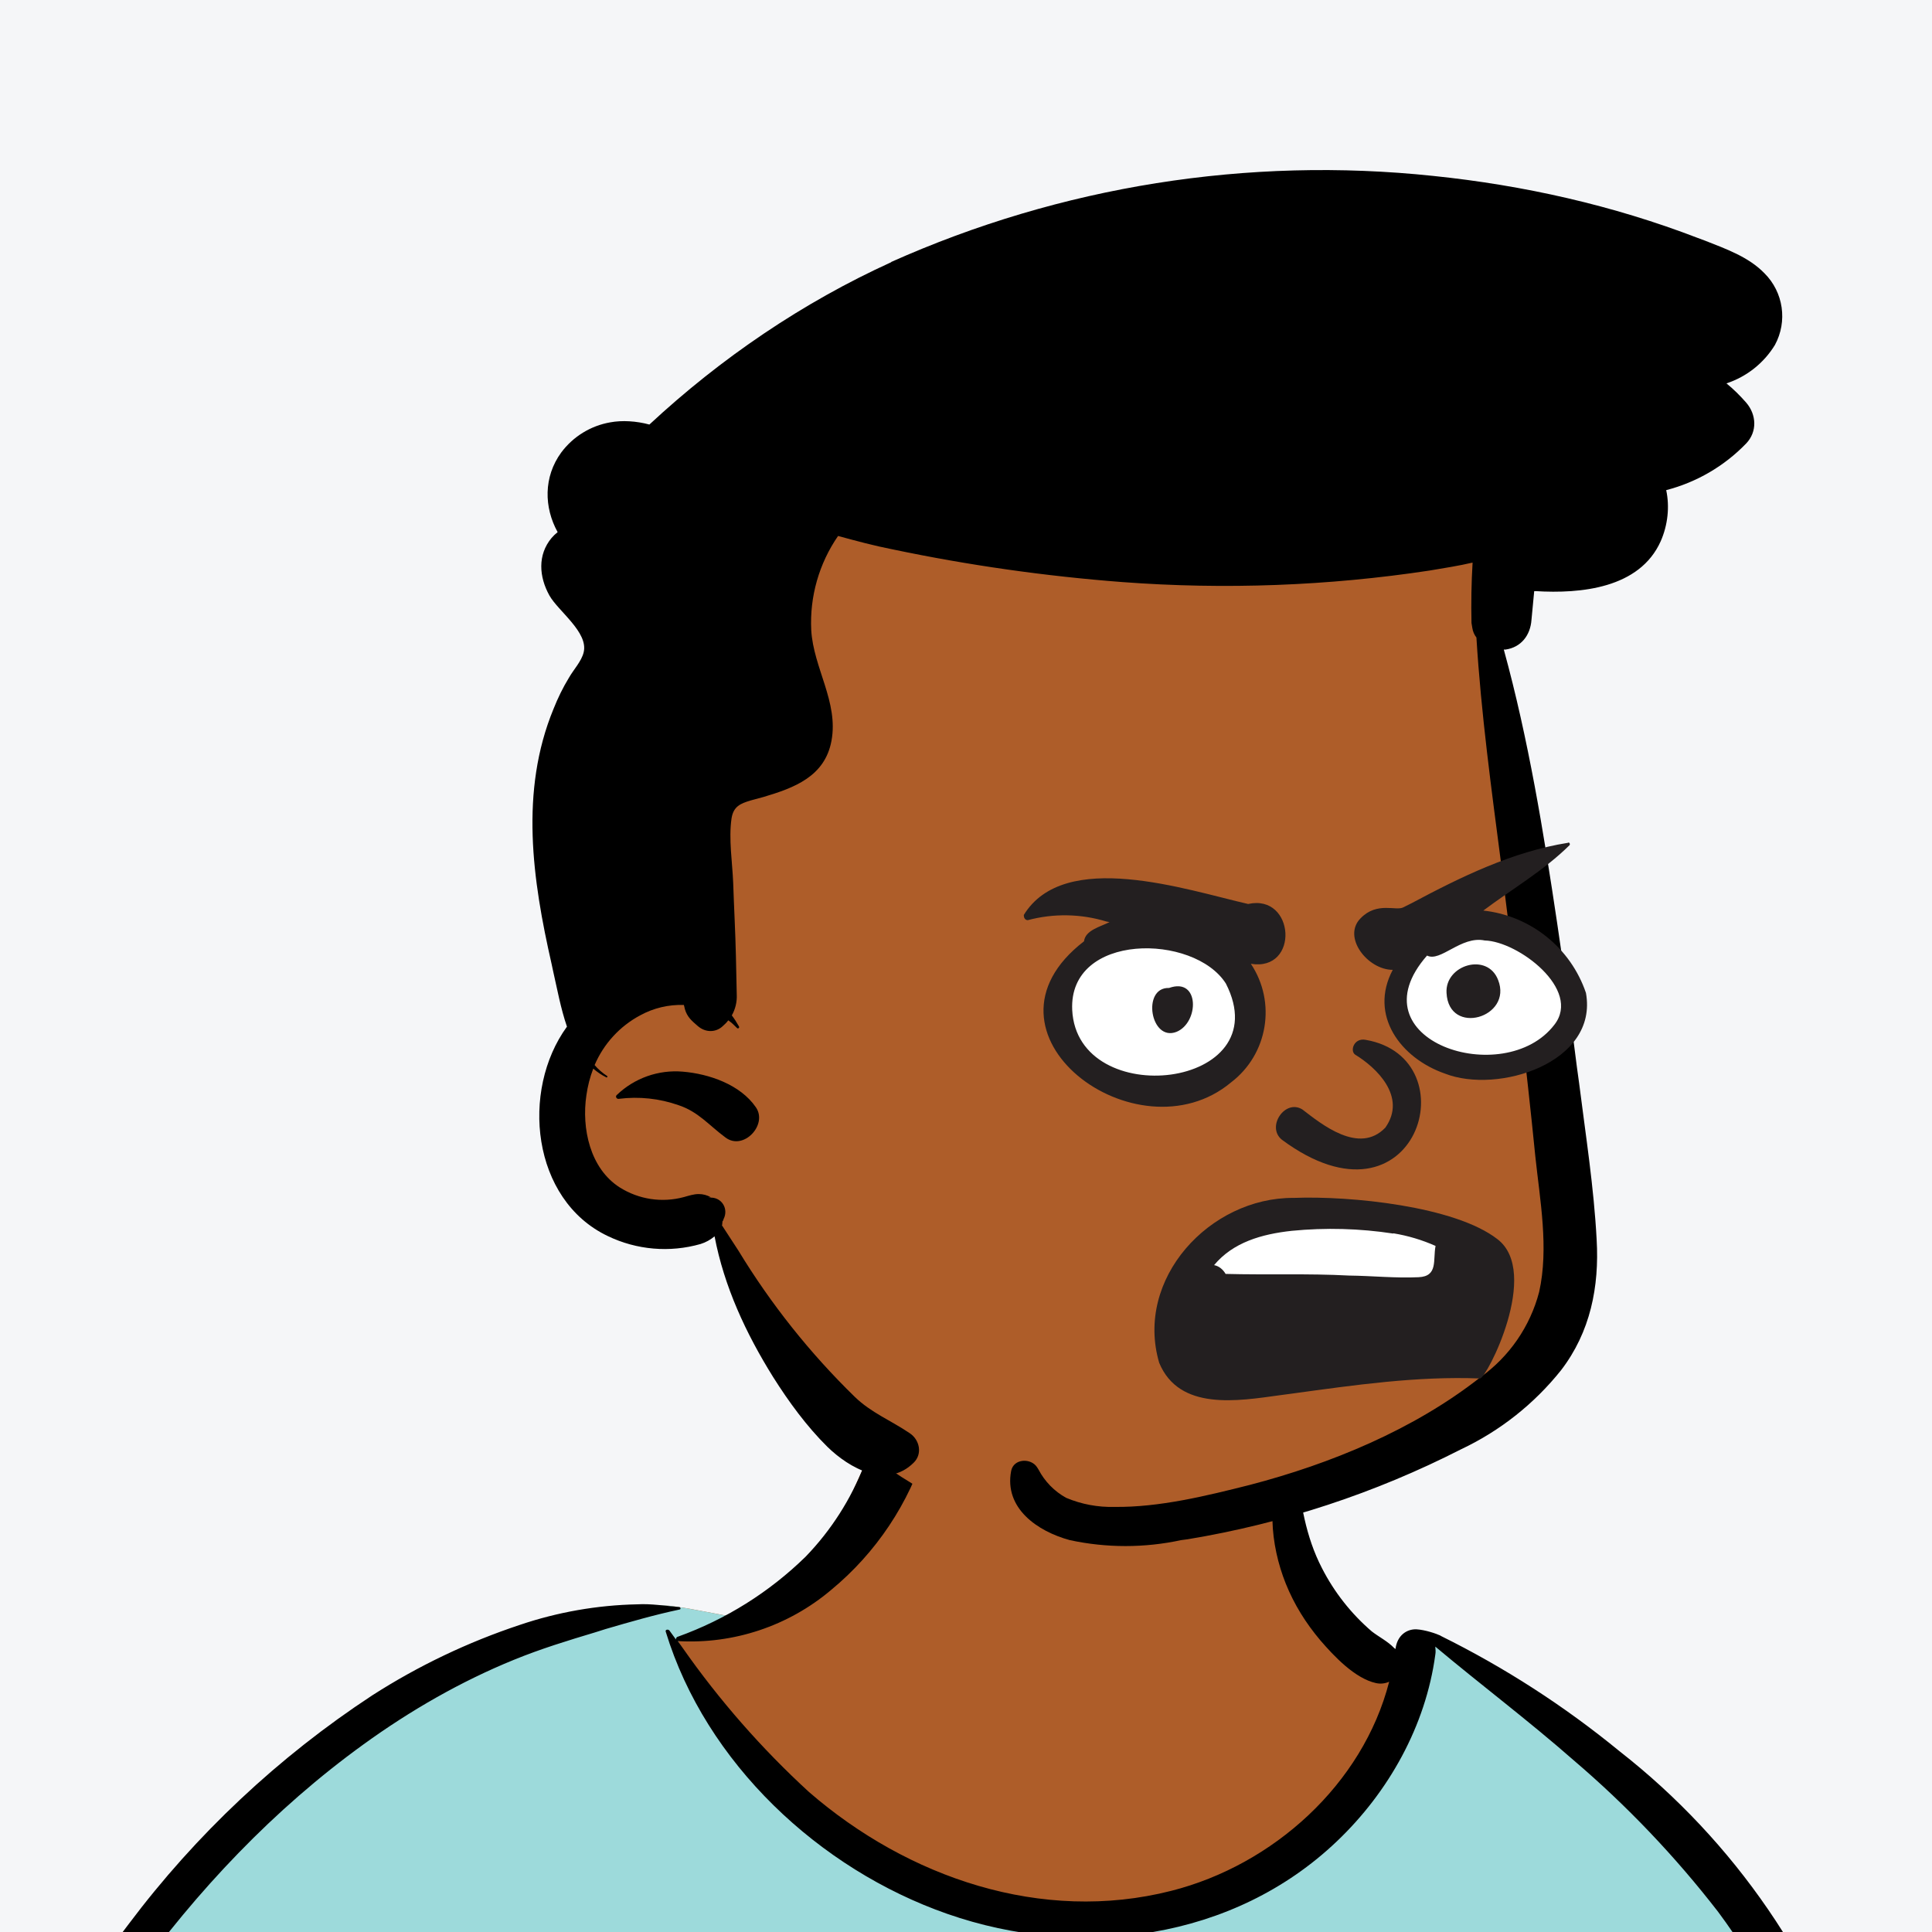
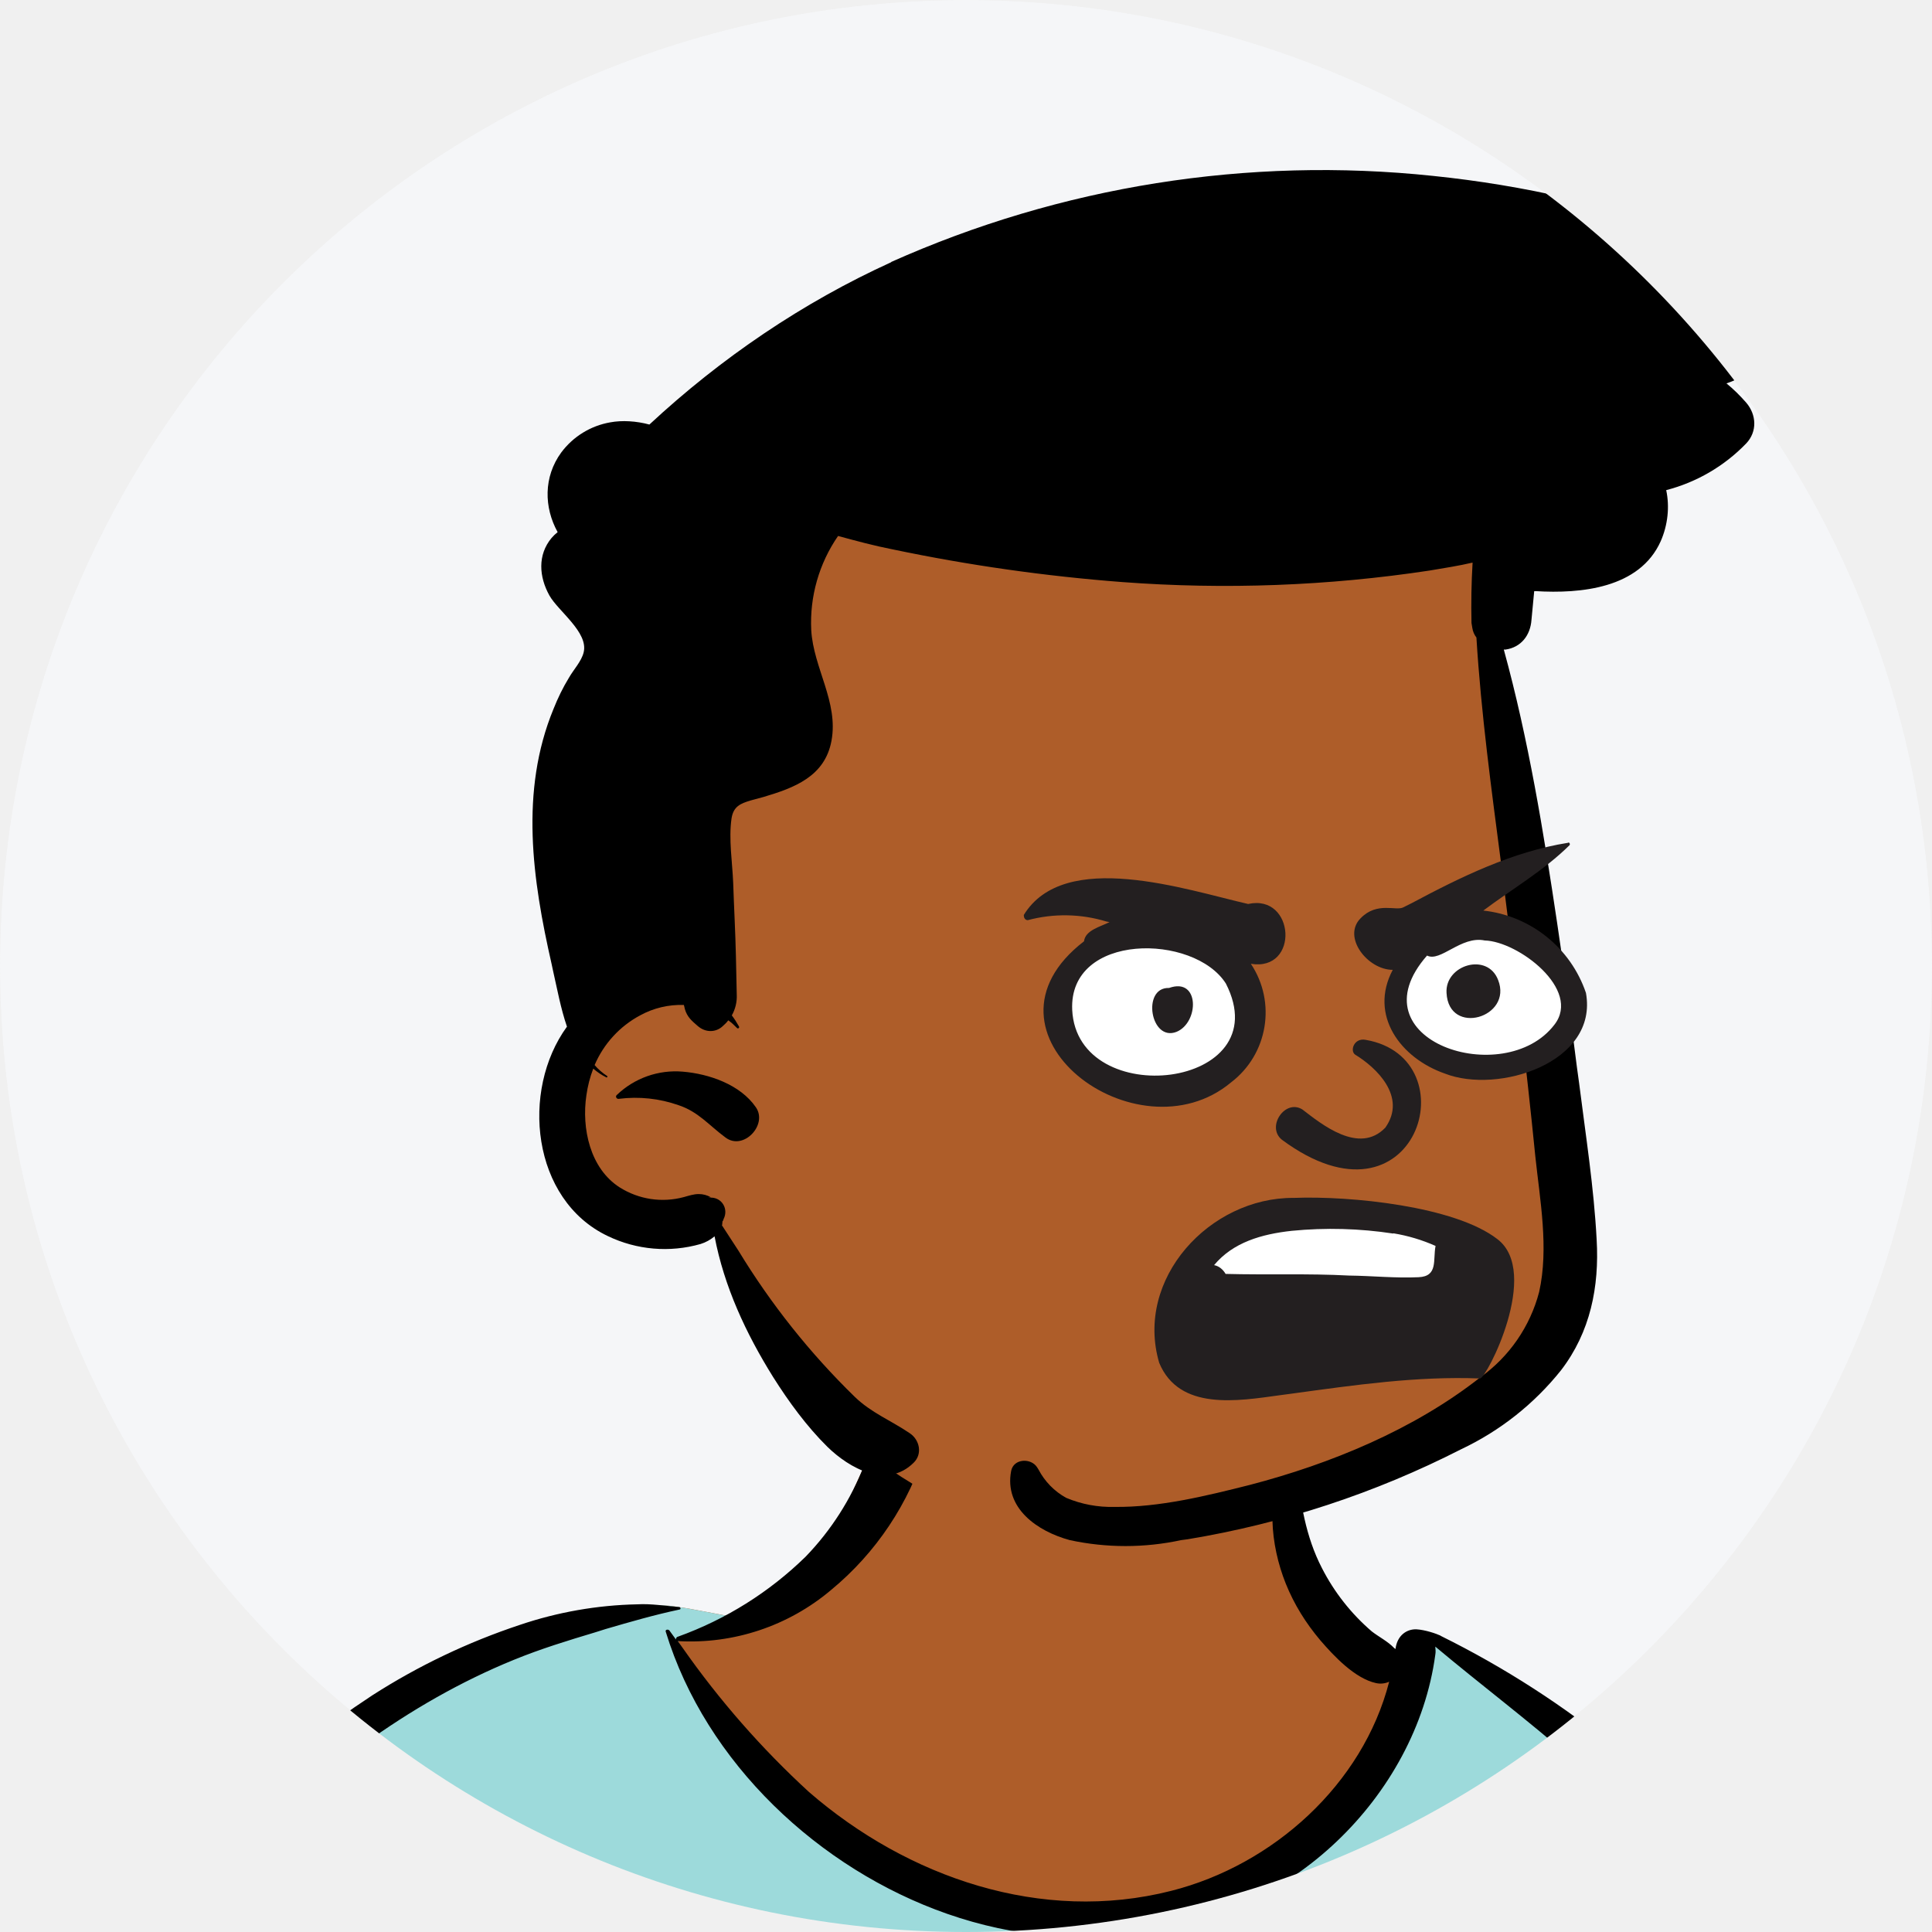
<svg xmlns="http://www.w3.org/2000/svg" viewBox="0 0 704 704" fill="none" shape-rendering="auto">
  <mask id="viewboxMask">
-     <rect width="704" height="704" rx="0" ry="0" x="0" y="0" fill="#fff" />
+     <rect width="704" height="704" rx="352" ry="352" x="0" y="0" fill="#fff" />
  </mask>
  <g mask="url(#viewboxMask)">
-     <rect fill="#f5f6f8" width="704" height="704" x="0" y="0" />
+     <rect fill="#f5f6f8" width="704" height="704" rx="352" ry="352" x="0" y="0" />
    <g fill-rule="evenodd" clip-rule="evenodd">
      <path d="M705.3 1074a2351.1 2351.1 0 0 1-15.6-101c-1-7.7-2.5-16.4 2.7-22 7.3-8 14-14.8 14.8-26.2.8-10.7-2.8-22.4-5-32.8a809.4 809.4 0 0 0-17.3-64.7c-6.6-21.7-13.9-43.2-21.3-64.6-6.9-20-13.5-40.3-22.5-59.5-17-36.5-46-63.5-81.6-81.6-9-4.5-27-20.5-36.3-24-8.5-3.4-8.5 6.3-16.9 2.6-6.7-2.9-13-6.7-16.7-13.2-4-7-14.3-16.9-15.9-25-3.3-17.4.3-32.2-12-45.3a90 90 0 0 0-41.1-23.8c-33.7-9.3-78.5-2.8-98.8 28.5-9.7 14.9-13 33-26.2 45.1-11.4 10.7-8.8 18-23.6 23.4-.9.3-23.6-4.5-24.4-4.2-16.2-3.5-31.7 6.2-46.5 11.8a325.4 325.4 0 0 0-63 32.3 399.2 399.2 0 0 0-102.3 98.5 482.5 482.5 0 0 0-76.4 161c-1.7 6.4-3.5 13-1.5 19.4 1.7 5.3 5.4 9.2 9.8 12.4 6 4.3 18 7 17.7 15.7-.1 6.6-2.4 13.5-3.5 20-1.3 7.7-2.3 15.5-3.4 23.2-4.8 35.4-8.6 71-10.3 106.6a920 920 0 0 0-.5 106c.1 2.3.8 4.5 2 6.2-1 .4-1.2 2.4.1 2.7l2.7.5a12 12 0 0 0 7 2.4l5.5.2c19.3 4 38.6 7.9 58.1 10.8 23.8 3.5 47.6 6.3 71.5 8.7 49.2 4.8 98 3.2 147.1.6a1877 1877 0 0 1 147.4-2c49.2 1.4 98.4 3.5 147.6 4.4 55 1 110-.5 164.8-5 7.5-.5 12.2-6.5 10.7-14-8.9-44.7-19-89.1-27-134Z" fill="#ae5d29" />
      <path d="m201 597.5 1.2-.4c14.5-5.7 29.6-14.8 45.4-11.4.5-.2 10.8 1.9 17.9 3.2l-6.7 7L247 598c40.7 67.1 88.8 100.7 144.3 100.7 55.5 0 97.7-33.6 126.4-100.7l4-1c.4 0 1 .2 1.5.4 9.3 3.6 27.4 19.6 36.3 24.1 35.6 18 64.5 45 81.6 81.6 8.7 18.6 15.2 38 21.8 57.5l.7 2c7.4 21.4 14.7 43 21.3 64.6 6.3 20.4 12 41 16.6 61.8l.7 2.9c2.2 10.4 5.8 22 5 32.8a29 29 0 0 1-3 10.7l-80.4 29 38.4 261.3c-35.1 1.5-70.3 2-105.5 1.3-49.2-.9-98.4-3-147.6-4.3-47.7-1.2-95.3-.7-143 1.7l-12 .6a946.3 946.3 0 0 1-139.5-1l-3.1-.3v-38.3l16.3-212.9-83-15.6-81.3-39.5a21.7 21.7 0 0 1-5.6-8.8c-1.9-6-.5-12 1-18l.5-1.3a492.8 492.8 0 0 1 76.4-161A399.3 399.3 0 0 1 138 629.7c19.8-13 40.9-23.9 63-32.3Z" fill="#9ddadb" />
      <path d="M232.2 584.6c5.1-.3 10.3.6 15.4 1 .4.1.6.8 0 .9-9 1.9-18 4.5-26.9 7.1l-3.8 1.2c-10 3-19.8 6-29.6 10-19.4 7.9-37.8 18.5-54.8 30.8C67.2 682.8 20 754.3-9.9 828.3a526 526 0 0 0-24.3 77c-.4 1.6-2 5.4-1 7 .7 1.3 3.6 2.1 5 2.9l4.5 2.3 25.2 12.9 2.3 1.1c38 18.6 78.4 34.4 121 35.5l.4-3.7a342 342 0 0 1 9.9-60c.3-1 1.6-.6 1.7.3 3 23.1 2 46.4 1 69.7-1.8 41-4.3 82.2-6.5 123.3-1.2 20.6-2.6 41-3.9 61.7-1.3 20.5-1.7 41.6-4.7 62-.6 4.6-6 7-10 6.6-4.4-.5-7.9-4.5-8-9 0-11.9 1.5-24 2.4-35.8l2.5-33.8c3.1-41.1 6.8-82.2 10.2-123.3a4771 4771 0 0 1 3.8-43.7C76.4 979.8 34.2 963-6.1 943.5c-.6 13.2-2 26.5-3.4 39.6-3.8 36.8-7.1 73.6-9.6 110.5a2254.2 2254.2 0 0 0-4.2 92.7l-.2 7c0 4.4-.5 8.5-4.3 11.7-3.7 3.3-8.9 3.5-12.6 0-5-4.6-4.2-10.9-4-17.1a1675.6 1675.6 0 0 1 1.8-47.2 1321 1321 0 0 1 10.5-109.5l2-14c3.5-26 7.5-52.7 15.5-77.9-3.1-1.5-6.2-3-9.3-4.7-5.5-2.7-11.2-5.4-16.6-8.4-4.2-2.5-7.9-5.8-9-10.8-1.4-5.5.6-11.5 2-16.9v-.4a502 502 0 0 1 26.6-80 523.2 523.2 0 0 1 67.8-117 353.8 353.8 0 0 1 88.7-83.3 239 239 0 0 1 53.8-25.7 142.6 142.6 0 0 1 42.8-7.5Zm90.1-66c6-6.5 18.1.2 15.2 8.8a108.2 108.2 0 0 1-34.7 52A79.4 79.4 0 0 1 247 598l1.7 2.4a321.1 321.1 0 0 0 46.1 52.6c36 31.2 84.8 48 132 36 37.1-9.4 69.8-38.8 79.4-76.2-1.3.6-3 .9-4.8.5-7.7-1.7-15.3-9.8-20.3-15.6-5.3-6.3-9.5-13-12.6-20.7-5.6-14-7.4-32.1.3-45.7 1-1.7 3-.7 3.3 1l.3 2.5c1.5 12.7 3.3 25 9.3 36.6a76 76 0 0 0 18.2 23.1c2.6 2 5.8 3.6 8.1 6l.5.4c.6-5 4.1-7.3 7.6-7.2 3.3.2 7.3 1.6 8.8 2.3l.1.1a341 341 0 0 1 65.1 42 259 259 0 0 1 88.4 129c7.5 25.3 11.8 51.4 16.3 77.4l2.8 16c4.2 23.9 8.9 48.4 18.4 70.7 2.5 5.7.6 11.1-5.5 13.4A1493 1493 0 0 1 688 953c3.7 16 6 32.5 8.7 48.5 6 34.1 13.2 68 19.4 102 3.2 17.5 6.1 35 9.3 52.3l4.7 25.2 2.4 13.6.1.7c.5 2.4 1 4.9.4 7.3-.8 2.7-2.9 4.6-4.8 6.6-1.6 1.6-3.8 1.6-5.7.7l-.7-.3c-3.4-1.6-6-3.2-7.3-7-.7-2.5-1-5.2-1.5-7.7a3535.6 3535.6 0 0 1-7.8-43.6l-1.6-9.1c-5.2-31.4-10.2-62.9-12.8-94.5-1-14-2.3-28.1-3.5-42.2l-.9-10.5c-1.1-13.3-2.5-27-2.7-40.5l-4.5 1.6L657 964c-5.5 2-12.5 6-18.4 5.2-2.9-.3-5-1.2-6.8-2.9 2 28.8 4.8 57.4 8.5 86a1965.7 1965.7 0 0 0 22 135c.6 3.2 1.4 6.4 1.9 9.6.5 3.7-.5 5.9-2.5 9-1.7 2.4-5 3.7-7.8 2-3.6-2.3-5.5-4.3-6.5-8.4-1-3.7-1.6-7.6-2.3-11.4a1654.2 1654.2 0 0 1-11.4-65.2c-7.8-52-12.7-104.4-15.2-156.8a1388 1388 0 0 1-1.4-77.8c0-13.3.5-26.6 1.4-39.9 1-13.4 3-26.5 4.8-39.8 0-.5.7-.5.7 0 .8 14.9 2.1 29.8 2.8 44.7.6 14.3.9 28.5 1.4 42.8.6 18.7 1.5 37.5 2.7 56.2a9.6 9.6 0 0 1 8.5-3.1c4.7-1 9.7-3.4 14.1-5l16.8-5.5 26.4-8.7a679 679 0 0 1-18-80.8l-2-12.3c-4-24.2-8.5-48.5-15.8-72a229.8 229.8 0 0 0-34.8-68.2 370.2 370.2 0 0 0-52.7-55.3C557 627 539.7 614 523 600c.1.9.2 2 0 3-3.5 25.9-17 50-35.8 67.9-37.7 36-93.6 43.4-142 26.5-46.7-16.3-88-55-102.6-102.8-.3-.8.8-1 1.3-.5l2.4 3.3c0-.4.2-.9.7-1a129 129 0 0 0 46.6-29.2 100.2 100.2 0 0 0 21.3-33.3l.4-1c1.7-5 3.2-10.2 7-14.2Z" fill="#000" />
    </g>
    <g transform="matrix(.99789 0 0 1 156 62)">
      <g fill-rule="evenodd" clip-rule="evenodd">
        <path d="M385.4 173.2c-3.8-23.3 8.8-28.2 0-50.4-19.6-41.1-73-39.4-112-42.5-43.8-1.7-88 4-128.2 21.6-9.7 4.2-19 9-27.8 14.7-7.6 4.8-6.6 14-1.8 19C80.8 185 100.7 251.2 73 303.2c-5.1 9.3-12 17.6-16.4 27.3-6.8 14.7-7.2 35.7 8.2 45.5 21.7 11.6 33.8-11.4 44.4 22 53.2 116.5 160.2 123 261.8 62.3a87.9 87.9 0 0 0 24.4-18c15-17 13.3-40.9 13.6-62 .2-12.4.2-24.9.1-37.3-.5-50.2-17.1-120-23.6-169.8Z" fill="#ae5d29" />
        <path d="M169 33.5A386.6 386.6 0 0 1 367 2.1c33 3.4 65.6 10.7 96.6 22.6l2.7 1c7.6 3 15.9 5.9 21.7 11.9a22 22 0 0 1 3.8 26.1 32.7 32.7 0 0 1-17.7 14c2.6 2.1 5 4.5 7.2 7 3.8 4.4 4.1 10.6 0 14.9a62.3 62.3 0 0 1-29.2 17c1.3 6 .6 12.7-2 18.6-7.7 17.2-29.2 19.2-45.7 18.2h-.5l-1 10.5c-.4 5.6-3.8 10-9.5 10.8h-.6c9 32.7 14.5 66.3 19.5 99.8 2.6 17.4 5 34.9 7.2 52.4l.8 5.8c2.4 19 5.4 38 6.4 57 1 17.2-2.3 33.7-13 47.6a102.8 102.8 0 0 1-36.5 28.8 342.8 342.8 0 0 1-99.9 32.8l-2.3.3a96.6 96.6 0 0 1-40.7 0c-11.8-3.2-24-11.6-21.4-25.2.9-4.6 7.3-4.8 9.5-1.3l.5.8a25 25 0 0 0 10.1 10.3 42.6 42.6 0 0 0 17.6 3.3c16.4.2 33.5-4 49.4-8 29.6-7.7 60-20.2 84.2-39.2a55.4 55.4 0 0 0 21.5-31.1c3.6-16 .3-33.5-1.4-49.5-3.3-33.2-7.4-66.3-11.6-99.4l-.8-6.6c-3.6-27.6-7.4-55.3-9.1-83-.8-1-1.3-2.2-1.5-3.5l-.3-1.8a269.4 269.4 0 0 1 .4-22c-5.1 1.2-10.4 2-15.7 2.9-37 5.6-74.8 7-112.2 4.2a650.9 650.9 0 0 1-83.8-11.9c-6.7-1.3-13.4-3.1-20-4.9a55.5 55.5 0 0 0-9.8 34.3c.8 13.8 10 26.2 7.4 40.3-2.4 13.1-13.7 17.2-24.8 20.5l-4.8 1.3c-3.6 1.1-6.2 2.1-6.9 6.5-1.1 7.5.3 16 .6 23.5.3 9 .8 17.9 1 26.8l.3 13.9a14 14 0 0 1-1.8 7.6c1 1.3 1.8 2.6 2.6 4 .3.5-.3 1-.7.6-1-1-2-2-3.2-2.8-.5.7-1.2 1.4-2 2.1-2.4 2.3-6.2 2.5-9.1 0l-.8-.7c-2.1-1.8-3.6-3.4-4.2-6.6l-.1-.4a31 31 0 0 0-16 3.8 37 37 0 0 0-16.6 18.1 21 21 0 0 0 4.6 4c.2.2 0 .6-.3.5-1.8-.9-3.4-2-4.8-3.2a44 44 0 0 0-2.5 9.7c-1.8 12 1.3 26.7 12.2 33.6a29.5 29.5 0 0 0 23.4 3.5c1.8-.5 3.6-1.1 5.4-1.1 1.6 0 3.1.4 4.5 1.2h-.4c-1 .1-.7.1.6.1 4 .2 6.2 4.3 4.4 7.8l-.2.6-.2.2-.1 1v.2l-.1.2v.1l6 9.2a270.8 270.8 0 0 0 42.5 53.3c6 5.8 13.2 8.6 20 13.2 3.7 2.4 4.8 7.6 1.5 10.8-9.8 9.7-23.5 2-31.5-5.8-7.6-7.5-14.1-16.4-19.8-25.4-10-16-17.9-33-21.4-51.3a14.6 14.6 0 0 1-5.1 2.8 47.9 47.9 0 0 1-33.9-2.9c-27.8-13.2-31.9-53-14.9-76.3-2.3-6.7-3.6-13.9-5-20l-.6-2.8c-7-30.7-11.7-63 .7-93 1.6-4 3.4-7.7 5.6-11.3 1.7-3 4.6-6 5.4-9.3 1.8-7.3-9.3-15-12.5-20.7-3.8-6.8-4.4-14.8.8-21a16 16 0 0 1 2.2-2.1c-5-9-5.2-20.1 1.3-29a28.4 28.4 0 0 1 17.9-11c4.3-.8 9.5-.5 14.3.8 26.1-24.2 56-44.5 88.4-59.2ZM68.9 337a31 31 0 0 1 24.1-8.5c9.6.8 21 4.7 26.7 13 4.4 6.4-4.6 15.9-11.1 11-6-4.4-9.9-9.4-17.2-11.8a47.7 47.7 0 0 0-21.7-2.3c-.8.2-1.5-.8-.8-1.4Z" fill="#000" />
      </g>
    </g>
    <g transform="translate(315 248)">
      <g fill-rule="evenodd" clip-rule="evenodd">
        <path d="M107 148c18.2 0 33-13 33-29s-14.8-29-33-29-33 13-33 29 14.8 29 33 29ZM226.5 141c16.3 0 29.5-11.2 29.5-25s-13.2-25-29.5-25-29.5 11.2-29.5 25 13.2 25 29.5 25ZM119.7 216.6c4.8-12.8 32.5-23.9 51.5-23.9s49.7 11 49.7 11L212 228s-80-3.4-84.7-3.4c-4.6 0-12.4 4.9-7.7-8Z" fill="#fff" />
        <path d="M156.5 188.5c20.5-.8 58.6 3 74.1 15 16 12.1-4 50.9-6.3 50.8-23-.9-45.7 2.4-68.4 5.5l-4.5.6c-15.3 2.1-36.7 5.8-44-11.8-9-30.6 18.4-60.3 49-60.1Zm36.2 13a148.6 148.6 0 0 0-37-1c-11 1.2-21.4 4.2-28.3 12.5 1.7.3 3.2 1.5 4.2 3.2 14.8.4 30-.2 45 .6 8.4.1 17 1 25.3.6 7.2-.3 5.2-6.3 6.2-11.4a62.8 62.8 0 0 0-15.4-4.6ZM58 85.5c14.8-24.4 59.4-9.2 81.8-4.1 17.1-3.8 18.8 24.7 1 21.8a32 32 0 0 1-7.2 43.2C99.4 175 36.6 128.4 80 95c.5-4.1 6-5.3 9.3-7l-1.1-.2a52.1 52.1 0 0 0-28.7-.5c-1 0-1.5-1-1.4-1.8Zm120.8 50.8c7.6 4.6 19 15.3 11 26.6-9.6 10-23.4-1.4-30.2-6.6-6.3-4-13.3 6.3-7.5 11 49 36.3 69-29.8 30.5-36.4-4.2-.8-5.8 4-3.8 5.4ZM256.5 59c.5 0 .7.7.4 1-9.3 9.2-21 16-31.4 23.8a44.6 44.6 0 0 1 37.4 30c4.6 25.4-32 37-51.4 29.4-16.1-5.6-27.8-21.2-19-37.8-9.2 0-18.5-12-11.7-18.8 6-6.2 13-2.5 15.6-4l3-1.5c18-9.6 36.8-18.8 57-22Zm-124.8 51.4c-11.6-18.3-57.3-18.7-56 9.6 1.8 37.2 75.6 28.8 56-9.6ZM226 94.7c-8.6-1.8-16.1 8-21 5.5-27.2 31 28.2 49 46.4 25.2 10-12.8-13.2-30.4-25.4-30.7ZM111 112c11.2-4 11 12.6 2.7 16-9.5 3.7-12.7-16.2-2.8-16Zm101.1 1.8c-.6-10.2 14.9-14.9 18.8-4.7 5.4 13.7-18 20.6-18.8 4.7Z" fill="#231F20" />
      </g>
    </g>
    <g transform="translate(279 400)" />
    <g transform="translate(179 343)" />
    <g transform="translate(203 303)" />
  </g>
</svg>
